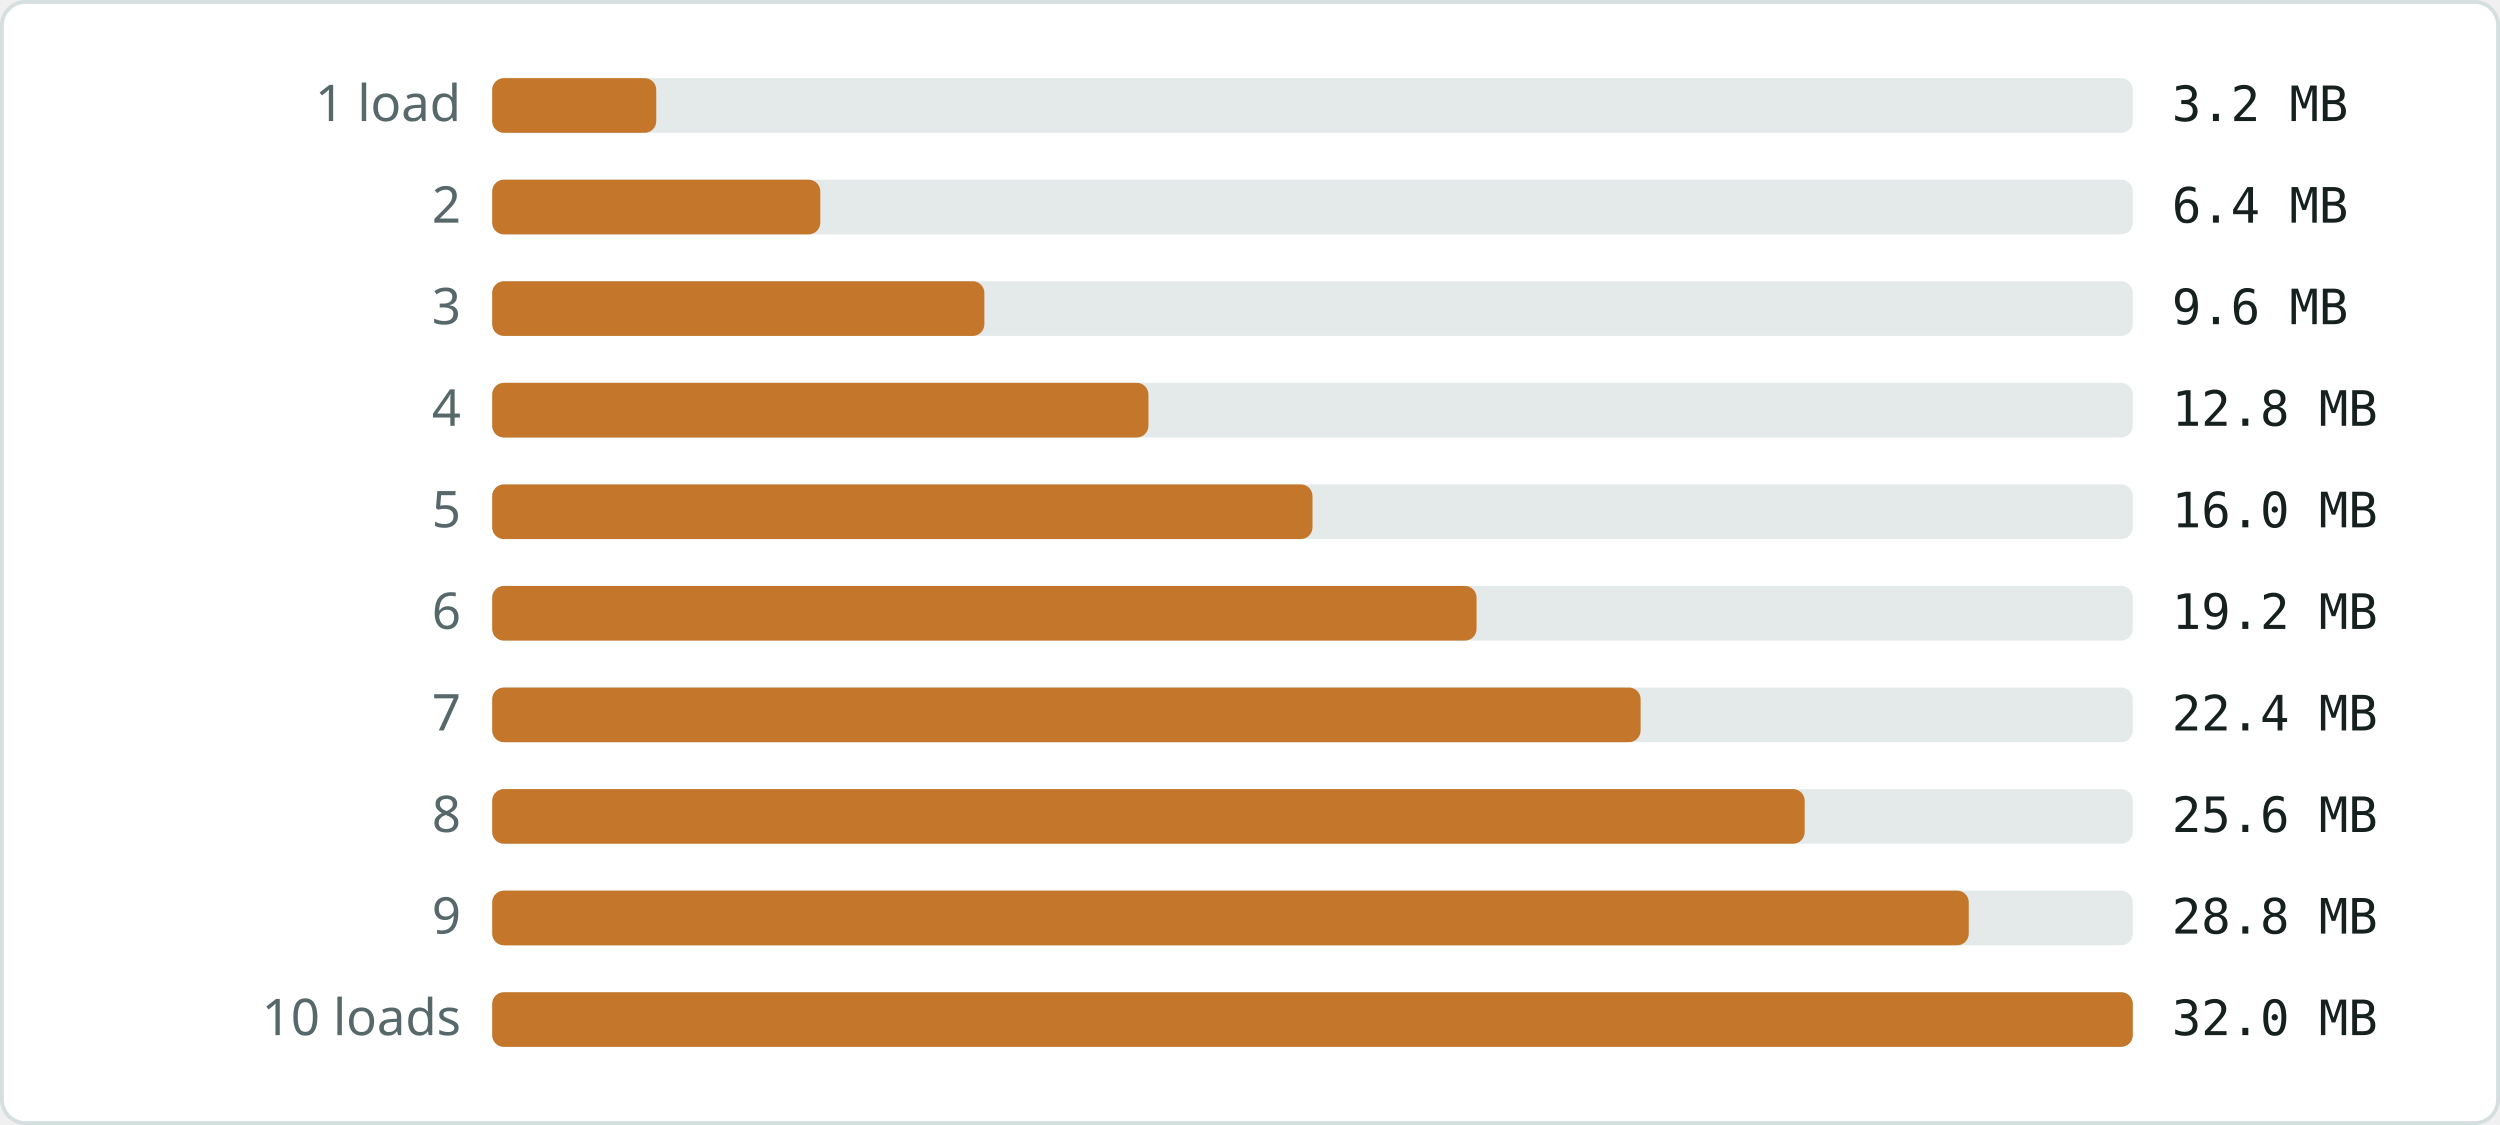
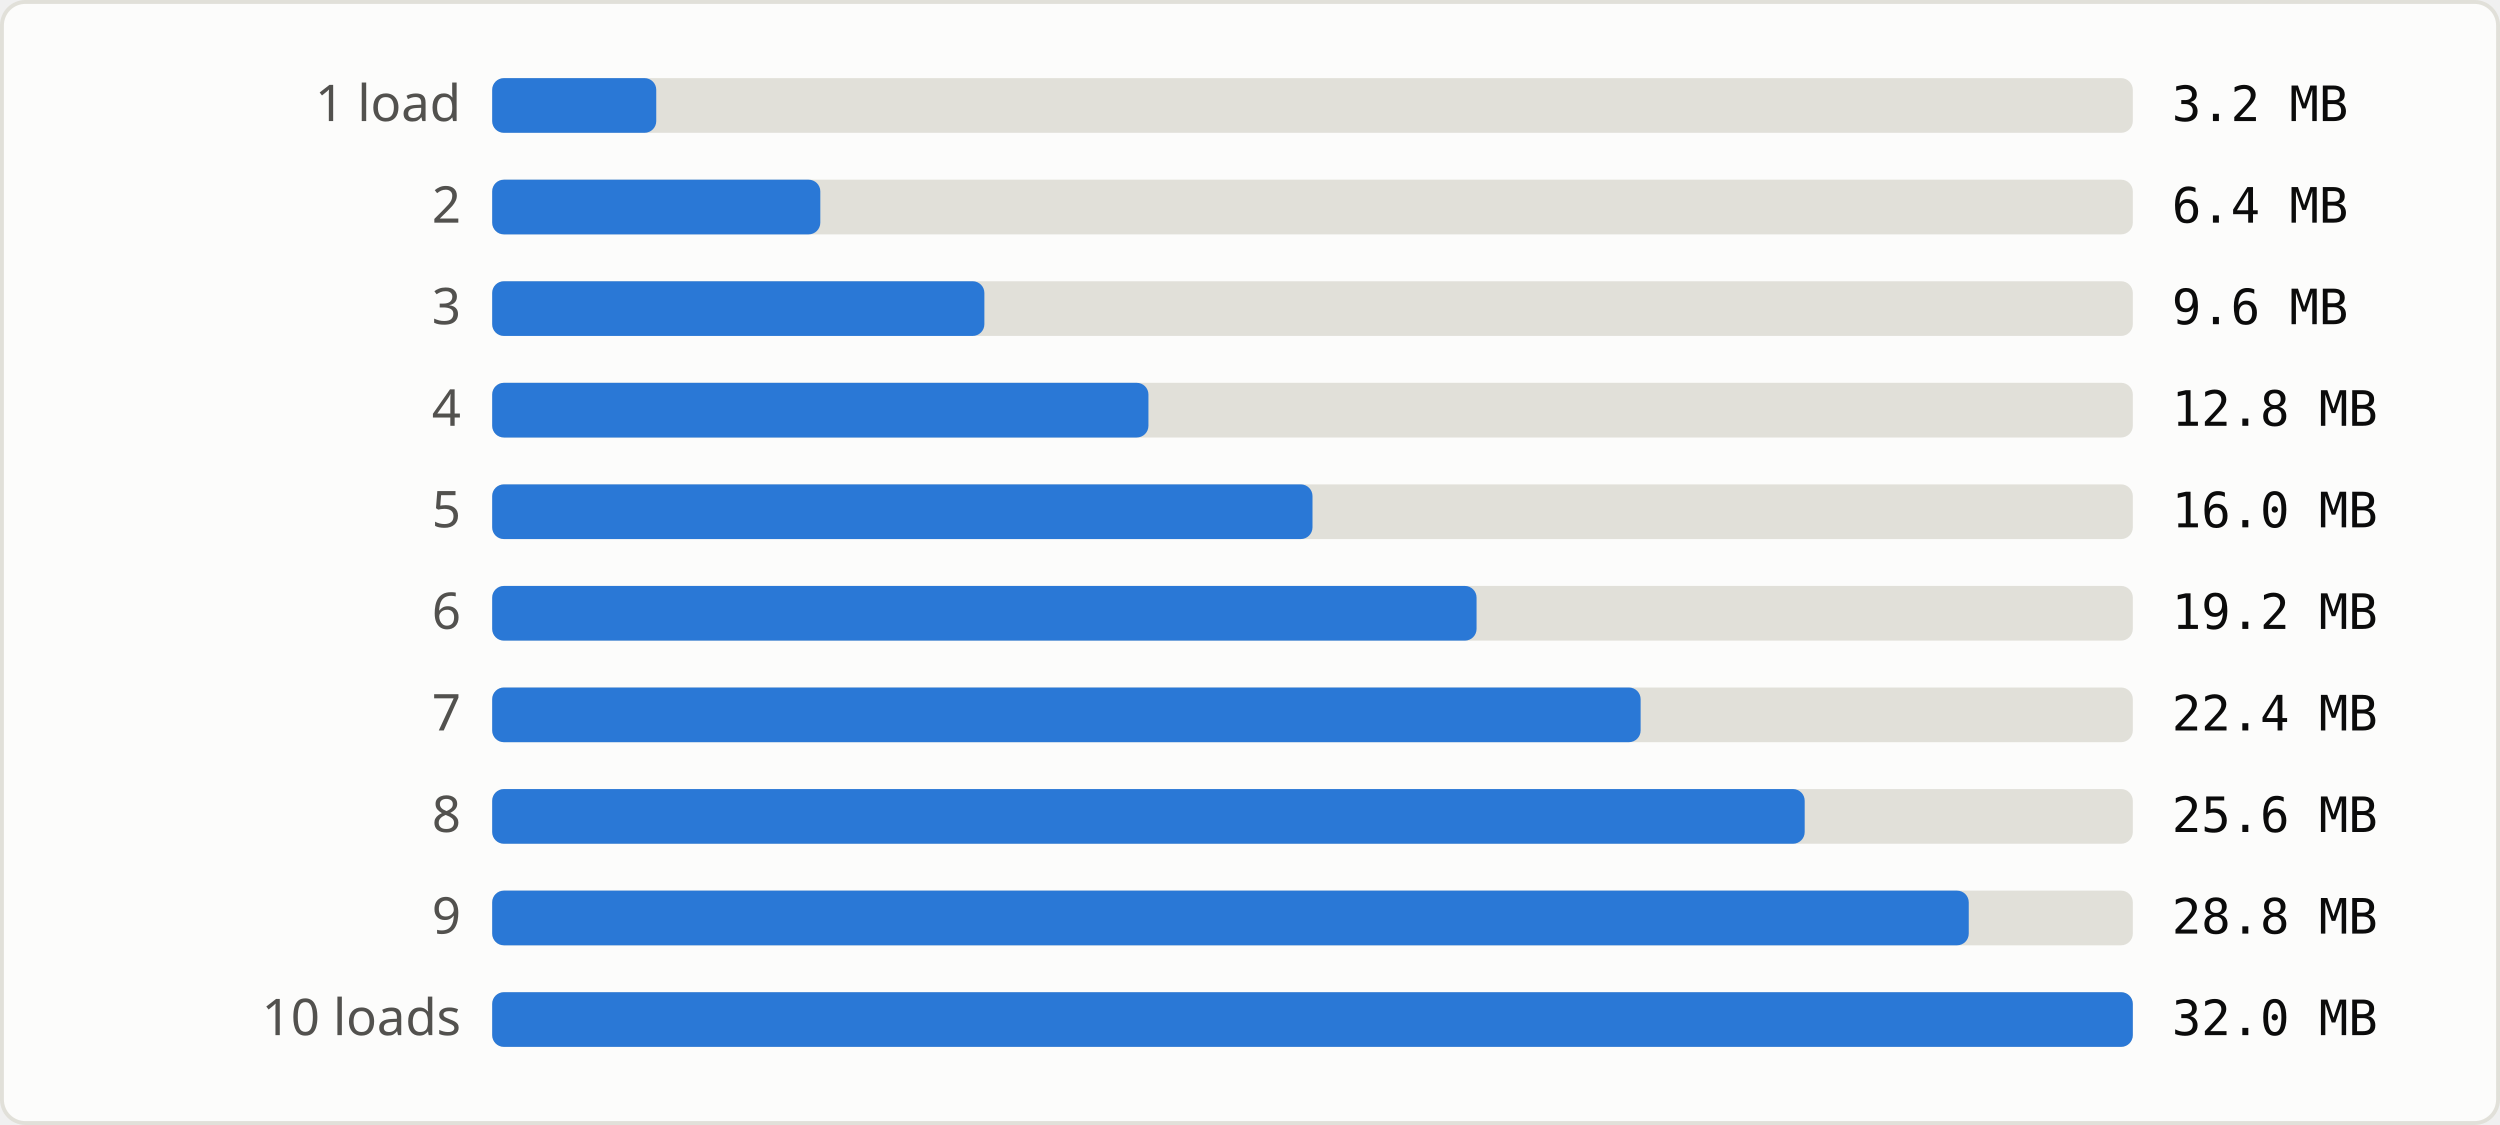
<svg xmlns="http://www.w3.org/2000/svg" width="640" height="288" viewBox="0 0 640 288" role="img">
-   <style>.bg{fill:#ffffff;stroke:#d6dfdf}.track{fill:#e4eaea}.fill{fill:#c4772a}.lab{fill:#57686a}.v{fill:#15201f}@media (prefers-color-scheme: dark){.bg{fill:#151e1e;stroke:#2a3736}.track{fill:#223030}.fill{fill:#d98d3e}.lab{fill:#9aaba9}.v{fill:#e3ecea}}text{font-family:-apple-system, BlinkMacSystemFont, "Segoe UI", "Noto Sans", Helvetica, Arial, sans-serif;font-size:13px}.v{font-family:ui-monospace, SFMono-Regular, "SF Mono", Menlo, Consolas, monospace;font-size:12.5px}</style>
+   <style>.bg{fill:#fcfcfb;stroke:#e1e0d9}.track{fill:#e1e0d9}.fill{fill:#2a78d6}.lab{fill:#52514e}.v{fill:#0b0b0b}@media (prefers-color-scheme: dark){.bg{fill:#1a1a19;stroke:#383835}.track{fill:#2c2c2a}.fill{fill:#3987e5}.lab{fill:#c3c2b7}.v{fill:#f0efec}}text{font-family:-apple-system, BlinkMacSystemFont, "Segoe UI", "Noto Sans", Helvetica, Arial, sans-serif;font-size:13px}.v{font-family:ui-monospace, SFMono-Regular, "SF Mono", Menlo, Consolas, monospace;font-size:12.5px}</style>
  <rect class="bg" x="0.5" y="0.5" width="639" height="287" rx="6" />
  <text class="lab" x="118" y="31" text-anchor="end">1 load</text>
  <rect class="track" x="126" y="20" width="420" height="14" rx="3" />
  <rect class="fill" x="126" y="20" width="42.0" height="14" rx="3" />
  <text class="v" x="556" y="31">3.2 MB</text>
  <text class="lab" x="118" y="57" text-anchor="end">2</text>
  <rect class="track" x="126" y="46" width="420" height="14" rx="3" />
  <rect class="fill" x="126" y="46" width="84.0" height="14" rx="3" />
  <text class="v" x="556" y="57">6.4 MB</text>
  <text class="lab" x="118" y="83" text-anchor="end">3</text>
  <rect class="track" x="126" y="72" width="420" height="14" rx="3" />
  <rect class="fill" x="126" y="72" width="126.0" height="14" rx="3" />
  <text class="v" x="556" y="83">9.6 MB</text>
  <text class="lab" x="118" y="109" text-anchor="end">4</text>
  <rect class="track" x="126" y="98" width="420" height="14" rx="3" />
  <rect class="fill" x="126" y="98" width="168.0" height="14" rx="3" />
  <text class="v" x="556" y="109">12.8 MB</text>
  <text class="lab" x="118" y="135" text-anchor="end">5</text>
  <rect class="track" x="126" y="124" width="420" height="14" rx="3" />
  <rect class="fill" x="126" y="124" width="210.0" height="14" rx="3" />
  <text class="v" x="556" y="135">16.0 MB</text>
  <text class="lab" x="118" y="161" text-anchor="end">6</text>
  <rect class="track" x="126" y="150" width="420" height="14" rx="3" />
  <rect class="fill" x="126" y="150" width="252.0" height="14" rx="3" />
  <text class="v" x="556" y="161">19.2 MB</text>
  <text class="lab" x="118" y="187" text-anchor="end">7</text>
  <rect class="track" x="126" y="176" width="420" height="14" rx="3" />
  <rect class="fill" x="126" y="176" width="294.0" height="14" rx="3" />
  <text class="v" x="556" y="187">22.4 MB</text>
  <text class="lab" x="118" y="213" text-anchor="end">8</text>
  <rect class="track" x="126" y="202" width="420" height="14" rx="3" />
  <rect class="fill" x="126" y="202" width="336.0" height="14" rx="3" />
  <text class="v" x="556" y="213">25.6 MB</text>
  <text class="lab" x="118" y="239" text-anchor="end">9</text>
  <rect class="track" x="126" y="228" width="420" height="14" rx="3" />
  <rect class="fill" x="126" y="228" width="378.0" height="14" rx="3" />
  <text class="v" x="556" y="239">28.8 MB</text>
  <text class="lab" x="118" y="265" text-anchor="end">10 loads</text>
  <rect class="track" x="126" y="254" width="420" height="14" rx="3" />
  <rect class="fill" x="126" y="254" width="420.0" height="14" rx="3" />
  <text class="v" x="556" y="265">32.0 MB</text>
</svg>
